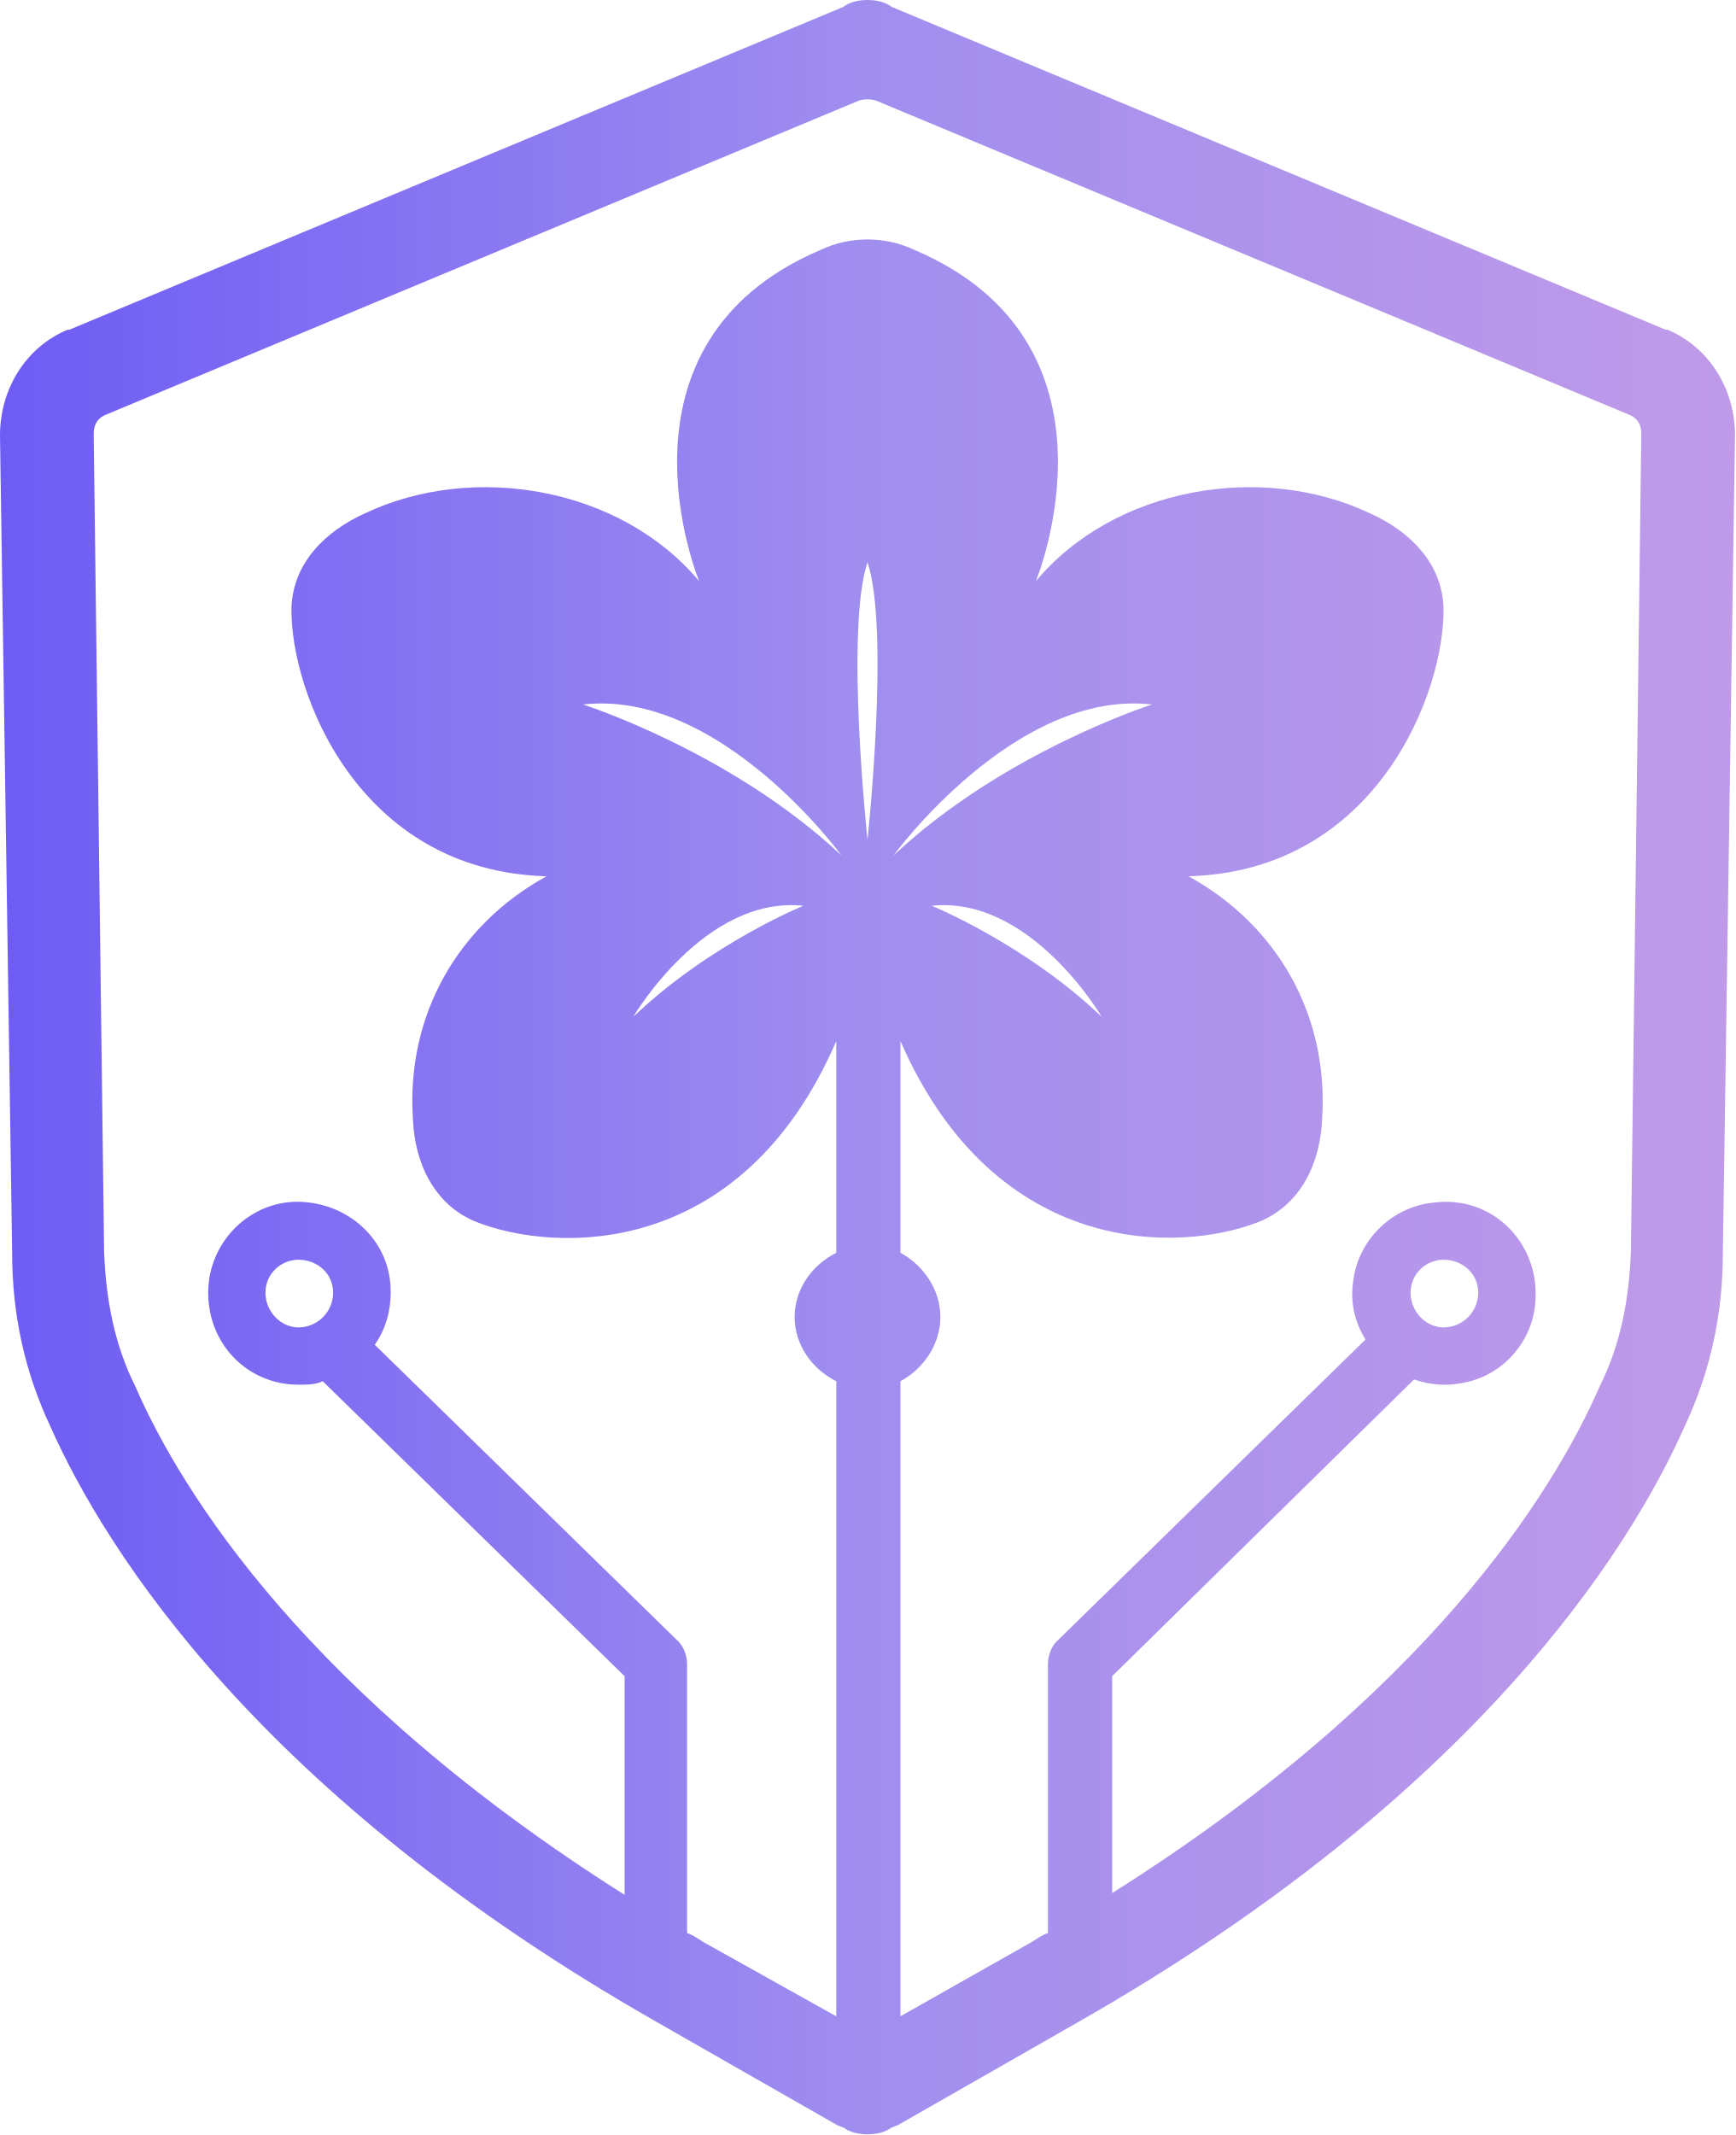
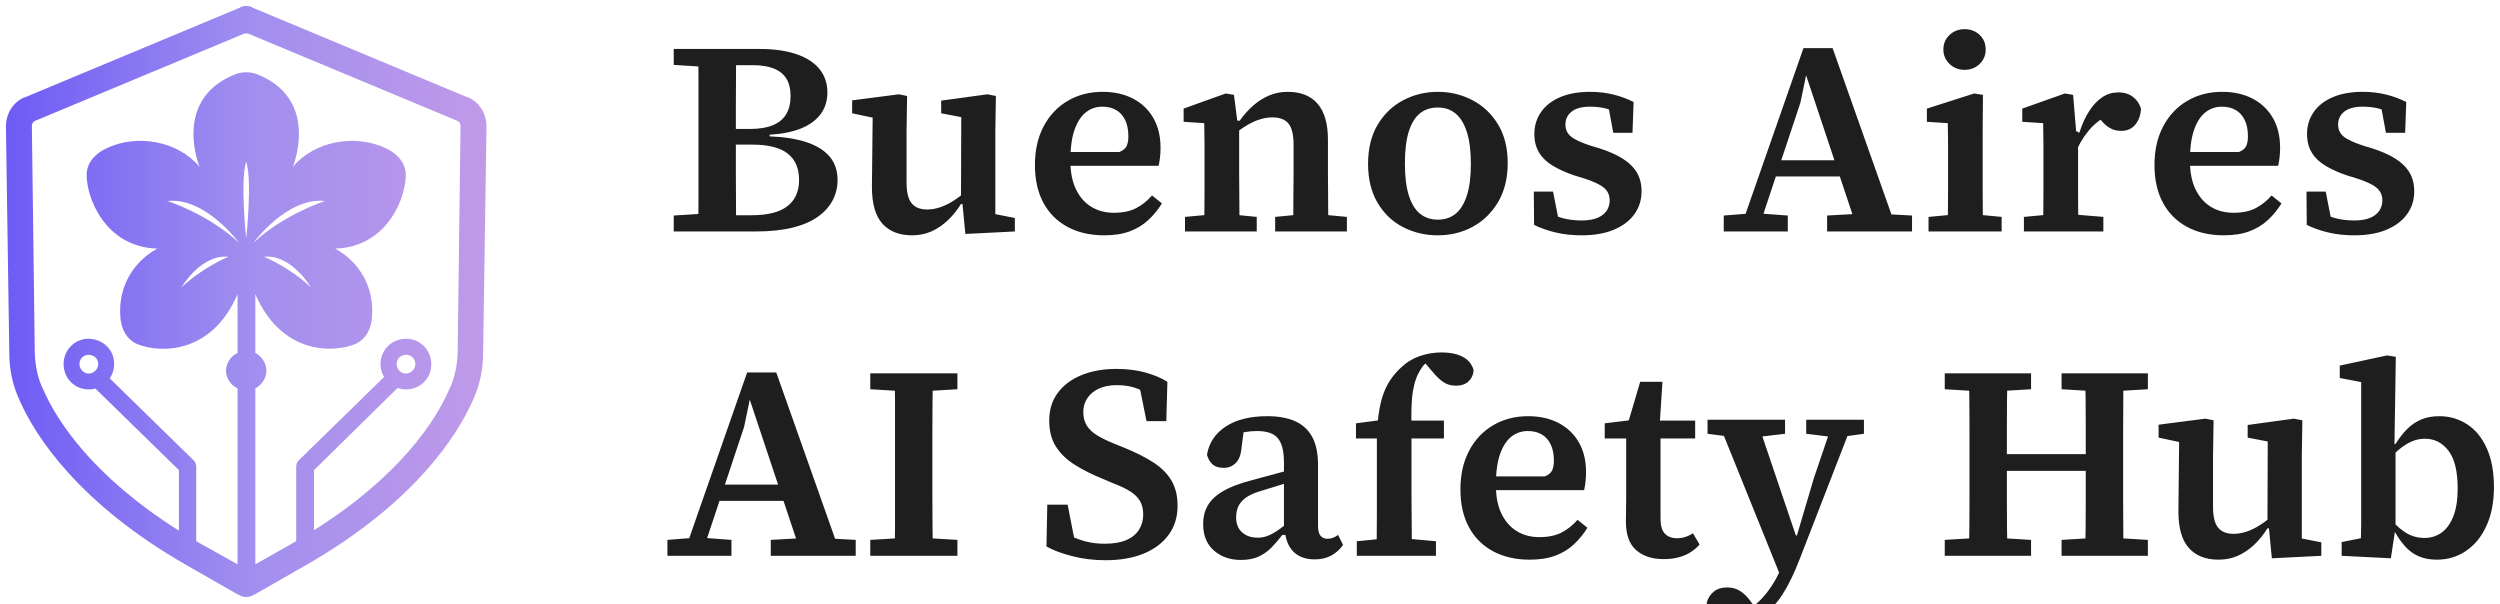
- <svg xmlns="http://www.w3.org/2000/svg" viewBox="0 0 1706 2098" version="1.1" xml:space="preserve" style="fill-rule:evenodd;clip-rule:evenodd;stroke-linejoin:round;stroke-miterlimit:2;">
-   <g transform="matrix(1,0,0,1,-2222.348,-413.7035)">
-     <g transform="matrix(4.166667,0,0,4.166667,0,0)">
-       <g transform="matrix(409.2274,0,0,-409.2274,533.3639,350.9641)">
-         <path d="M0.486,0.611L0.04,0.425C0.039,0.425 0.039,0.425 0.039,0.425C0.015,0.415 -0,0.391 0,0.364L0.007,-0.107C0.007,-0.142 0.014,-0.175 0.029,-0.207C0.061,-0.279 0.15,-0.42 0.378,-0.55L0.483,-0.61C0.484,-0.61 0.485,-0.611 0.486,-0.611C0.49,-0.614 0.495,-0.615 0.5,-0.615C0.5,-0.615 0.5,-0.615 0.5,-0.615C0.505,-0.615 0.51,-0.614 0.514,-0.611C0.515,-0.611 0.516,-0.61 0.517,-0.61L0.622,-0.55C0.85,-0.42 0.939,-0.279 0.971,-0.207C0.986,-0.175 0.993,-0.142 0.993,-0.107L1,0.364C1,0.391 0.985,0.415 0.961,0.425C0.961,0.425 0.961,0.425 0.96,0.425L0.514,0.611C0.51,0.614 0.505,0.615 0.5,0.615C0.5,0.615 0.5,0.615 0.5,0.615C0.495,0.615 0.49,0.614 0.486,0.611ZM0.078,-0.184C0.066,-0.16 0.061,-0.134 0.06,-0.106L0.054,0.365C0.054,0.37 0.056,0.374 0.061,0.376L0.495,0.557C0.498,0.558 0.502,0.558 0.505,0.557L0.939,0.376C0.944,0.374 0.946,0.37 0.946,0.365L0.94,-0.106C0.939,-0.134 0.934,-0.16 0.922,-0.184C0.895,-0.246 0.822,-0.362 0.641,-0.476L0.641,-0.351L0.815,-0.18C0.824,-0.183 0.833,-0.184 0.843,-0.182C0.866,-0.178 0.884,-0.158 0.885,-0.134C0.887,-0.101 0.86,-0.074 0.827,-0.078C0.803,-0.08 0.783,-0.099 0.78,-0.123C0.778,-0.136 0.781,-0.147 0.787,-0.157L0.609,-0.331C0.606,-0.334 0.604,-0.339 0.604,-0.344L0.604,-0.499C0.601,-0.5 0.598,-0.502 0.595,-0.504L0.519,-0.547L0.519,-0.181C0.532,-0.174 0.542,-0.16 0.542,-0.144C0.542,-0.128 0.532,-0.114 0.519,-0.107L0.519,0.015C0.574,-0.111 0.681,-0.107 0.726,-0.089C0.75,-0.079 0.761,-0.055 0.762,-0.03C0.766,0.03 0.736,0.082 0.685,0.11C0.794,0.113 0.833,0.217 0.832,0.265C0.831,0.291 0.812,0.309 0.79,0.319C0.727,0.349 0.642,0.334 0.597,0.28C0.597,0.28 0.654,0.417 0.527,0.471C0.51,0.479 0.49,0.479 0.473,0.471C0.346,0.417 0.403,0.28 0.403,0.28C0.358,0.334 0.273,0.349 0.21,0.319C0.188,0.309 0.169,0.291 0.168,0.265C0.167,0.217 0.206,0.113 0.315,0.11C0.264,0.082 0.234,0.03 0.238,-0.03C0.239,-0.055 0.25,-0.079 0.274,-0.089C0.319,-0.107 0.427,-0.112 0.482,0.015L0.482,-0.107C0.468,-0.114 0.458,-0.128 0.458,-0.144C0.458,-0.16 0.468,-0.174 0.482,-0.181L0.482,-0.547L0.405,-0.504C0.402,-0.502 0.399,-0.5 0.396,-0.499L0.396,-0.344C0.396,-0.339 0.394,-0.334 0.391,-0.331L0.216,-0.16C0.223,-0.15 0.226,-0.138 0.225,-0.125C0.223,-0.1 0.203,-0.081 0.178,-0.078C0.147,-0.074 0.12,-0.099 0.12,-0.13C0.12,-0.16 0.143,-0.183 0.172,-0.183C0.177,-0.183 0.182,-0.183 0.186,-0.181L0.36,-0.351L0.36,-0.477C0.178,-0.362 0.105,-0.246 0.078,-0.184ZM0.5,0.291C0.513,0.252 0.5,0.131 0.5,0.131C0.5,0.131 0.487,0.252 0.5,0.291ZM0.664,0.209C0.664,0.209 0.579,0.182 0.515,0.122C0.515,0.122 0.585,0.218 0.664,0.209ZM0.336,0.209C0.415,0.218 0.485,0.122 0.485,0.122C0.421,0.182 0.336,0.209 0.336,0.209ZM0.537,0.093C0.594,0.099 0.635,0.029 0.635,0.029C0.591,0.071 0.537,0.093 0.537,0.093ZM0.463,0.093C0.463,0.093 0.409,0.071 0.365,0.029C0.365,0.029 0.406,0.099 0.463,0.093ZM0.813,-0.13C0.813,-0.119 0.822,-0.111 0.832,-0.111C0.843,-0.111 0.852,-0.119 0.852,-0.13C0.852,-0.141 0.843,-0.15 0.832,-0.15C0.822,-0.15 0.813,-0.141 0.813,-0.13ZM0.153,-0.13C0.153,-0.119 0.162,-0.111 0.172,-0.111C0.183,-0.111 0.192,-0.119 0.192,-0.13C0.192,-0.141 0.183,-0.15 0.172,-0.15C0.162,-0.15 0.153,-0.141 0.153,-0.13Z" style="fill:url(#_Linear1);fill-rule:nonzero;" />
+ <svg xmlns="http://www.w3.org/2000/svg" viewBox="-1.0 -1.0 422.8 102.0">
+   <svg x="0" y="0" width="81.32" height="100" viewBox="0 0 1706 2098">
+     <g transform="matrix(1,0,0,1,-2222.348,-413.7035)">
+       <g transform="matrix(4.166667,0,0,4.166667,0,0)">
+         <g transform="matrix(409.2274,0,0,-409.2274,533.3639,350.9641)">
+           <path d="M0.486,0.611L0.04,0.425C0.039,0.425 0.039,0.425 0.039,0.425C0.015,0.415 -0,0.391 0,0.364L0.007,-0.107C0.007,-0.142 0.014,-0.175 0.029,-0.207C0.061,-0.279 0.15,-0.42 0.378,-0.55L0.483,-0.61C0.484,-0.61 0.485,-0.611 0.486,-0.611C0.49,-0.614 0.495,-0.615 0.5,-0.615C0.5,-0.615 0.5,-0.615 0.5,-0.615C0.505,-0.615 0.51,-0.614 0.514,-0.611C0.515,-0.611 0.516,-0.61 0.517,-0.61L0.622,-0.55C0.85,-0.42 0.939,-0.279 0.971,-0.207C0.986,-0.175 0.993,-0.142 0.993,-0.107L1,0.364C1,0.391 0.985,0.415 0.961,0.425C0.961,0.425 0.961,0.425 0.96,0.425L0.514,0.611C0.51,0.614 0.505,0.615 0.5,0.615C0.5,0.615 0.5,0.615 0.5,0.615C0.495,0.615 0.49,0.614 0.486,0.611ZM0.078,-0.184C0.066,-0.16 0.061,-0.134 0.06,-0.106L0.054,0.365C0.054,0.37 0.056,0.374 0.061,0.376L0.495,0.557C0.498,0.558 0.502,0.558 0.505,0.557L0.939,0.376C0.944,0.374 0.946,0.37 0.946,0.365L0.94,-0.106C0.939,-0.134 0.934,-0.16 0.922,-0.184C0.895,-0.246 0.822,-0.362 0.641,-0.476L0.641,-0.351L0.815,-0.18C0.824,-0.183 0.833,-0.184 0.843,-0.182C0.866,-0.178 0.884,-0.158 0.885,-0.134C0.887,-0.101 0.86,-0.074 0.827,-0.078C0.803,-0.08 0.783,-0.099 0.78,-0.123C0.778,-0.136 0.781,-0.147 0.787,-0.157L0.609,-0.331C0.606,-0.334 0.604,-0.339 0.604,-0.344L0.604,-0.499C0.601,-0.5 0.598,-0.502 0.595,-0.504L0.519,-0.547L0.519,-0.181C0.532,-0.174 0.542,-0.16 0.542,-0.144C0.542,-0.128 0.532,-0.114 0.519,-0.107L0.519,0.015C0.574,-0.111 0.681,-0.107 0.726,-0.089C0.75,-0.079 0.761,-0.055 0.762,-0.03C0.766,0.03 0.736,0.082 0.685,0.11C0.794,0.113 0.833,0.217 0.832,0.265C0.831,0.291 0.812,0.309 0.79,0.319C0.727,0.349 0.642,0.334 0.597,0.28C0.597,0.28 0.654,0.417 0.527,0.471C0.51,0.479 0.49,0.479 0.473,0.471C0.346,0.417 0.403,0.28 0.403,0.28C0.358,0.334 0.273,0.349 0.21,0.319C0.188,0.309 0.169,0.291 0.168,0.265C0.167,0.217 0.206,0.113 0.315,0.11C0.264,0.082 0.234,0.03 0.238,-0.03C0.239,-0.055 0.25,-0.079 0.274,-0.089C0.319,-0.107 0.427,-0.112 0.482,0.015L0.482,-0.107C0.468,-0.114 0.458,-0.128 0.458,-0.144C0.458,-0.16 0.468,-0.174 0.482,-0.181L0.482,-0.547L0.405,-0.504C0.402,-0.502 0.399,-0.5 0.396,-0.499L0.396,-0.344C0.396,-0.339 0.394,-0.334 0.391,-0.331L0.216,-0.16C0.223,-0.15 0.226,-0.138 0.225,-0.125C0.223,-0.1 0.203,-0.081 0.178,-0.078C0.147,-0.074 0.12,-0.099 0.12,-0.13C0.12,-0.16 0.143,-0.183 0.172,-0.183C0.177,-0.183 0.182,-0.183 0.186,-0.181L0.36,-0.351L0.36,-0.477C0.178,-0.362 0.105,-0.246 0.078,-0.184ZM0.5,0.291C0.513,0.252 0.5,0.131 0.5,0.131C0.5,0.131 0.487,0.252 0.5,0.291ZM0.664,0.209C0.664,0.209 0.579,0.182 0.515,0.122C0.515,0.122 0.585,0.218 0.664,0.209ZM0.336,0.209C0.415,0.218 0.485,0.122 0.485,0.122C0.421,0.182 0.336,0.209 0.336,0.209ZM0.537,0.093C0.594,0.099 0.635,0.029 0.635,0.029C0.591,0.071 0.537,0.093 0.537,0.093ZM0.463,0.093C0.463,0.093 0.409,0.071 0.365,0.029C0.365,0.029 0.406,0.099 0.463,0.093ZM0.813,-0.13C0.813,-0.119 0.822,-0.111 0.832,-0.111C0.843,-0.111 0.852,-0.119 0.852,-0.13C0.852,-0.141 0.843,-0.15 0.832,-0.15C0.822,-0.15 0.813,-0.141 0.813,-0.13ZM0.153,-0.13C0.153,-0.119 0.162,-0.111 0.172,-0.111C0.183,-0.111 0.192,-0.119 0.192,-0.13C0.192,-0.141 0.183,-0.15 0.172,-0.15C0.162,-0.15 0.153,-0.141 0.153,-0.13Z" style="fill:url(#_Linear1);fill-rule:nonzero;" />
+         </g>
      </g>
    </g>
-   </g>
-   <defs>
-     <linearGradient id="_Linear1" x1="0" y1="0" x2="1" y2="0" gradientUnits="userSpaceOnUse" gradientTransform="matrix(1,0,0,-1,0,-0.000068)">
-       <stop offset="0" style="stop-color:rgb(109,91,245);stop-opacity:1" />
-       <stop offset="0.5" style="stop-color:rgb(160,142,239);stop-opacity:1" />
-       <stop offset="1" style="stop-color:rgb(192,154,232);stop-opacity:1" />
-       <stop offset="1" style="stop-color:rgb(192,154,232);stop-opacity:1" />
-     </linearGradient>
-   </defs>
+     <defs>
+       <linearGradient id="_Linear1" x1="0" y1="0" x2="1" y2="0" gradientUnits="userSpaceOnUse" gradientTransform="matrix(1,0,0,-1,0,-0.000068)">
+         <stop offset="0" style="stop-color:rgb(109,91,245);stop-opacity:1" />
+         <stop offset="0.5" style="stop-color:rgb(160,142,239);stop-opacity:1" />
+         <stop offset="1" style="stop-color:rgb(192,154,232);stop-opacity:1" />
+         <stop offset="1" style="stop-color:rgb(192,154,232);stop-opacity:1" />
+       </linearGradient>
+     </defs>
+   </svg>
+   <path d="M112.943 38.146V35.45L118.846 35.078H119.497V38.146ZM117.08 38.146Q117.126 35.775 117.126 33.404Q117.126 31.034 117.126 28.639Q117.126 26.245 117.126 23.875V21.55Q117.126 19.133 117.126 16.762Q117.126 14.391 117.126 12.021Q117.126 9.65 117.08 7.279H123.495Q123.495 9.603 123.472 11.997Q123.449 14.391 123.449 16.762Q123.449 19.133 123.449 21.55V23.642Q123.449 26.106 123.449 28.546Q123.449 30.987 123.472 33.358Q123.495 35.729 123.495 38.146ZM121.078 38.146V35.403H126.098Q130.189 35.403 132.165 33.869Q134.14 32.335 134.14 29.453Q134.14 26.478 132.211 24.967Q130.282 23.456 126.145 23.456H120.613V20.806H125.866Q128.19 20.806 129.701 20.179Q131.212 19.551 131.956 18.319Q132.699 17.088 132.699 15.275Q132.699 13.415 131.979 12.276Q131.258 11.137 129.84 10.579Q128.423 10.022 126.284 10.022H121.078V7.279H127.446Q131.119 7.279 133.699 8.162Q136.279 9.045 137.604 10.696Q138.929 12.346 138.929 14.624Q138.929 16.762 137.79 18.296Q136.651 19.83 134.489 20.714Q132.327 21.597 129.166 21.783V22.062Q132.885 22.201 135.442 23.061Q137.999 23.921 139.324 25.502Q140.649 27.082 140.649 29.453Q140.649 31.266 139.835 32.846Q139.021 34.427 137.348 35.636Q135.674 36.844 133.048 37.495Q130.421 38.146 126.749 38.146ZM112.943 9.975V7.279H119.497V10.347H118.846ZM153.246 38.797Q149.992 38.797 148.226 36.821Q146.459 34.845 146.459 30.615L146.599 17.413L148.133 19.226L143.112 18.157V15.972L151.015 14.949L152.41 15.228L152.317 21.178V29.871Q152.317 32.335 153.177 33.381Q154.037 34.427 155.803 34.427Q156.919 34.427 158.058 34.032Q159.197 33.637 160.312 32.916Q161.428 32.196 162.497 31.219L162.916 33.497H161.521Q160.545 35.078 159.29 36.263Q158.034 37.449 156.547 38.123Q155.059 38.797 153.246 38.797ZM162.265 38.564 161.753 33.265 161.521 33.218 161.567 18.808 158.174 18.157V16.018L165.984 14.949L167.425 15.228L167.332 21.178V35.217L170.632 35.868V38.146ZM185.74 38.797Q182.161 38.797 179.511 37.356Q176.861 35.915 175.444 33.265Q174.026 30.615 174.026 26.896Q174.026 23.177 175.49 20.388Q176.954 17.599 179.558 16.065Q182.161 14.531 185.461 14.531Q188.437 14.531 190.645 15.693Q192.853 16.855 194.061 18.97Q195.27 21.085 195.27 23.968Q195.27 24.897 195.177 25.664Q195.084 26.431 194.945 27.036H177.605V24.711H188.297Q189.227 24.339 189.529 23.712Q189.831 23.084 189.831 22.062Q189.831 20.435 189.297 19.319Q188.762 18.203 187.786 17.622Q186.81 17.041 185.415 17.041Q183.881 17.041 182.672 17.971Q181.464 18.901 180.743 20.899Q180.023 22.898 180.023 26.199Q180.023 29.081 180.976 31.034Q181.929 32.986 183.579 33.985Q185.229 34.985 187.367 34.985Q189.645 34.985 191.156 34.195Q192.667 33.404 193.829 32.056L195.503 33.404Q194.526 34.985 193.201 36.217Q191.877 37.449 190.064 38.123Q188.251 38.797 185.74 38.797ZM199.407 38.146V35.682L204.428 35.217H206.845L211.54 35.682V38.146ZM202.661 38.146Q202.661 36.751 202.685 35.031Q202.708 33.311 202.708 31.498Q202.708 29.685 202.708 28.151V25.641Q202.708 24.479 202.708 23.526Q202.708 22.573 202.685 21.666Q202.661 20.76 202.661 19.83L199.175 19.598V17.366L206.287 14.81L207.682 15.042L208.333 20.063L208.565 20.109V28.151Q208.565 29.685 208.589 31.498Q208.612 33.311 208.612 35.031Q208.612 36.751 208.658 38.146ZM214.655 38.146V35.682L219.443 35.217H221.86L226.788 35.682V38.146ZM217.677 38.146Q217.723 36.751 217.723 35.031Q217.723 33.311 217.746 31.522Q217.77 29.732 217.77 28.151V23.503Q217.77 20.946 216.91 19.9Q216.05 18.854 214.19 18.854Q213.121 18.854 212.029 19.203Q210.936 19.551 209.82 20.225Q208.705 20.899 207.543 21.876L207.357 19.412H208.658Q209.681 17.971 210.913 16.878Q212.145 15.786 213.609 15.158Q215.073 14.531 216.793 14.531Q220.094 14.531 221.837 16.553Q223.58 18.575 223.58 22.619V28.151Q223.58 29.732 223.604 31.522Q223.627 33.311 223.627 35.031Q223.627 36.751 223.673 38.146ZM242.175 38.797Q238.967 38.797 236.271 37.402Q233.575 36.008 231.971 33.288Q230.367 30.569 230.367 26.71Q230.367 22.805 231.994 20.086Q233.621 17.366 236.318 15.949Q239.014 14.531 242.175 14.531Q245.29 14.531 247.986 15.925Q250.682 17.32 252.332 20.016Q253.983 22.712 253.983 26.571Q253.983 30.429 252.356 33.172Q250.729 35.915 248.056 37.356Q245.383 38.797 242.175 38.797ZM242.175 36.147Q243.941 36.147 245.173 35.148Q246.405 34.148 247.079 32.056Q247.753 29.964 247.753 26.71Q247.753 23.456 247.079 21.341Q246.405 19.226 245.173 18.203Q243.941 17.181 242.175 17.181Q240.362 17.181 239.13 18.18Q237.898 19.179 237.247 21.271Q236.597 23.363 236.597 26.617Q236.597 29.918 237.247 32.01Q237.898 34.102 239.13 35.124Q240.362 36.147 242.175 36.147ZM266.487 38.797Q264.07 38.797 262.048 38.309Q260.026 37.821 258.445 37.03L258.399 31.405H261.653L262.769 37.077L260.491 37.123V34.799Q261.699 35.45 263.187 35.868Q264.674 36.286 266.487 36.286Q268.114 36.286 269.16 35.845Q270.206 35.403 270.718 34.636Q271.229 33.869 271.229 32.893Q271.229 31.545 270.23 30.731Q269.23 29.918 266.906 29.174L265.232 28.663Q263.187 27.965 261.653 27.059Q260.119 26.152 259.305 24.828Q258.492 23.503 258.492 21.643Q258.492 19.598 259.607 17.971Q260.723 16.344 262.838 15.437Q264.953 14.531 267.929 14.531Q270.02 14.531 271.88 14.996Q273.739 15.461 275.273 16.251L275.087 21.457H271.833L270.857 16.158H272.856V18.296Q271.74 17.645 270.555 17.343Q269.37 17.041 267.929 17.041Q265.837 17.041 264.791 17.878Q263.745 18.715 263.745 20.063Q263.745 21.318 264.674 22.085Q265.604 22.852 268.021 23.642L269.416 24.061Q271.787 24.804 273.391 25.804Q274.994 26.803 275.808 28.151Q276.621 29.499 276.621 31.359Q276.621 33.544 275.413 35.217Q274.204 36.891 271.95 37.844Q269.695 38.797 266.487 38.797ZM290.521 38.146V35.45L295.309 35.078H296.285L301.352 35.45V38.146ZM293.171 38.146 304.002 7.139H308.93L319.9 38.146H313.253L304.42 11.649H304.467L303.491 16.344L296.239 38.146ZM298.377 28.849V26.106H312.649V28.849ZM308 38.146V35.45L313.904 35.124H316.367L322.364 35.45V38.146ZM325.153 38.146V35.682L330.127 35.217H332.591L337.519 35.682V38.146ZM328.407 38.146Q328.407 36.751 328.431 35.031Q328.454 33.311 328.454 31.498Q328.454 29.685 328.454 28.151V25.734Q328.454 24.061 328.454 22.666Q328.454 21.271 328.407 19.83L324.874 19.598V17.366L332.87 14.81L334.358 15.042L334.311 21.132V28.151Q334.311 29.685 334.311 31.498Q334.311 33.311 334.334 35.031Q334.358 36.751 334.358 38.146ZM331.243 10.812Q329.756 10.812 328.71 9.812Q327.664 8.813 327.664 7.372Q327.664 5.884 328.71 4.908Q329.756 3.932 331.243 3.932Q332.777 3.932 333.8 4.908Q334.823 5.884 334.823 7.372Q334.823 8.813 333.8 9.812Q332.777 10.812 331.243 10.812ZM341.284 38.146V35.682L346.305 35.217H349.094L354.719 35.682V38.146ZM344.538 38.146Q344.538 36.751 344.561 35.031Q344.585 33.311 344.585 31.498Q344.585 29.685 344.585 28.151V25.641Q344.585 24.479 344.585 23.526Q344.585 22.573 344.561 21.666Q344.538 20.76 344.538 19.83L341.005 19.598V17.366L348.211 14.81L349.605 15.042L350.117 21.225L350.442 21.271V28.151Q350.442 29.685 350.442 31.498Q350.442 33.311 350.465 35.031Q350.489 36.751 350.489 38.146ZM349.884 25.176 349.326 21.411H350.674Q351.372 19.226 352.371 17.715Q353.371 16.204 354.579 15.414Q355.788 14.624 357.276 14.624Q358.763 14.624 359.763 15.414Q360.762 16.204 361.087 17.413Q360.994 18.994 360.134 20.063Q359.274 21.132 357.74 21.132Q356.671 21.132 355.858 20.667Q355.044 20.202 354.393 19.412L353.371 18.343L355.741 18.389Q353.65 19.365 352.185 21.155Q350.721 22.945 349.884 25.176ZM375.08 38.797Q371.5 38.797 368.851 37.356Q366.201 35.915 364.783 33.265Q363.365 30.615 363.365 26.896Q363.365 23.177 364.83 20.388Q366.294 17.599 368.897 16.065Q371.5 14.531 374.801 14.531Q377.776 14.531 379.984 15.693Q382.192 16.855 383.401 18.97Q384.61 21.085 384.61 23.968Q384.61 24.897 384.517 25.664Q384.424 26.431 384.284 27.036H366.945V24.711H377.637Q378.566 24.339 378.869 23.712Q379.171 23.084 379.171 22.062Q379.171 20.435 378.636 19.319Q378.101 18.203 377.125 17.622Q376.149 17.041 374.754 17.041Q373.22 17.041 372.012 17.971Q370.803 18.901 370.083 20.899Q369.362 22.898 369.362 26.199Q369.362 29.081 370.315 31.034Q371.268 32.986 372.918 33.985Q374.569 34.985 376.707 34.985Q378.985 34.985 380.496 34.195Q382.006 33.404 383.169 32.056L384.842 33.404Q383.866 34.985 382.541 36.217Q381.216 37.449 379.403 38.123Q377.59 38.797 375.08 38.797ZM397.161 38.797Q394.744 38.797 392.721 38.309Q390.699 37.821 389.119 37.03L389.072 31.405H392.326L393.442 37.077L391.164 37.123V34.799Q392.373 35.45 393.86 35.868Q395.348 36.286 397.161 36.286Q398.788 36.286 399.834 35.845Q400.88 35.403 401.391 34.636Q401.903 33.869 401.903 32.893Q401.903 31.545 400.903 30.731Q399.904 29.918 397.579 29.174L395.906 28.663Q393.86 27.965 392.326 27.059Q390.792 26.152 389.979 24.828Q389.165 23.503 389.165 21.643Q389.165 19.598 390.281 17.971Q391.397 16.344 393.512 15.437Q395.627 14.531 398.602 14.531Q400.694 14.531 402.553 14.996Q404.413 15.461 405.947 16.251L405.761 21.457H402.507L401.531 16.158H403.53V18.296Q402.414 17.645 401.229 17.343Q400.043 17.041 398.602 17.041Q396.51 17.041 395.464 17.878Q394.418 18.715 394.418 20.063Q394.418 21.318 395.348 22.085Q396.278 22.852 398.695 23.642L400.09 24.061Q402.46 24.804 404.064 25.804Q405.668 26.803 406.481 28.151Q407.295 29.499 407.295 31.359Q407.295 33.544 406.086 35.217Q404.878 36.891 402.623 37.844Q400.369 38.797 397.161 38.797Z" fill="#1e1e1e" />
+   <path d="M111.873 93.0V90.304L116.661 89.932H117.638L122.705 90.304V93.0ZM114.523 93.0 125.354 61.994H130.282L141.253 93.0H134.605L125.773 66.503H125.819L124.843 71.198L117.591 93.0ZM119.73 83.703V80.96H134.001V83.703ZM129.352 93.0V90.304L135.256 89.978H137.72L143.717 90.304V93.0ZM146.18 93.0V90.304L152.456 89.932H154.641L160.917 90.304V93.0ZM150.318 93.0Q150.364 90.629 150.364 88.282Q150.364 85.934 150.364 83.54Q150.364 81.146 150.364 78.775V76.358Q150.364 73.987 150.364 71.616Q150.364 69.245 150.364 66.875Q150.364 64.504 150.318 62.133H156.779Q156.733 64.457 156.71 66.828Q156.686 69.199 156.686 71.57Q156.686 73.941 156.686 76.358V78.729Q156.686 81.099 156.686 83.494Q156.686 85.888 156.71 88.258Q156.733 90.629 156.779 93.0ZM146.18 64.829V62.133H160.917V64.829L154.641 65.201H152.456ZM185.973 93.744Q182.951 93.744 180.278 93.046Q177.605 92.349 175.978 91.419L176.118 84.354H179.558L180.952 91.466L177.791 90.862V88.305Q179.046 89.142 180.278 89.723Q181.51 90.304 182.858 90.629Q184.206 90.955 185.833 90.955Q188.065 90.955 189.506 90.327Q190.947 89.699 191.644 88.561Q192.341 87.422 192.341 86.027Q192.341 84.679 191.807 83.749Q191.272 82.819 190.133 82.099Q188.994 81.378 187.135 80.681L185.508 79.984Q182.858 78.915 180.813 77.636Q178.767 76.358 177.605 74.568Q176.443 72.778 176.443 70.129Q176.443 67.339 177.931 65.387Q179.418 63.435 181.975 62.412Q184.532 61.389 187.786 61.389Q190.621 61.389 192.853 62.04Q195.084 62.691 196.432 63.574L196.246 70.222H192.899L191.505 63.342L194.712 64.085V66.642Q193.085 65.434 191.505 64.783Q189.924 64.132 187.879 64.132Q186.112 64.132 184.857 64.713Q183.602 65.294 182.905 66.317Q182.207 67.339 182.207 68.688Q182.207 69.989 182.765 70.919Q183.323 71.849 184.462 72.569Q185.601 73.29 187.321 73.987L189.041 74.684Q191.923 75.846 193.969 77.148Q196.014 78.45 197.083 80.216Q198.152 81.983 198.152 84.539Q198.152 87.375 196.641 89.444Q195.131 91.512 192.411 92.628Q189.692 93.744 185.973 93.744ZM208.844 93.697Q206.148 93.697 204.312 92.117Q202.476 90.536 202.476 87.608Q202.476 85.888 203.243 84.516Q204.01 83.145 205.823 82.076Q207.636 81.006 210.704 80.216Q212.005 79.844 213.26 79.519Q214.516 79.194 215.771 78.845Q217.026 78.496 218.281 78.217V80.17Q216.747 80.635 215.19 81.123Q213.632 81.611 212.098 82.076Q210.518 82.541 209.634 83.215Q208.751 83.889 208.403 84.702Q208.054 85.516 208.054 86.492Q208.054 88.119 209.053 89.025Q210.053 89.932 211.726 89.932Q212.656 89.932 213.493 89.583Q214.33 89.235 215.259 88.584Q216.189 87.933 217.444 86.91L217.723 89.467H215.864Q214.98 90.629 214.051 91.582Q213.121 92.535 211.889 93.116Q210.657 93.697 208.844 93.697ZM221.349 93.604Q219.071 93.604 217.77 92.326Q216.468 91.048 216.282 88.63L216.143 88.537V77.241Q216.143 75.196 215.654 74.034Q215.166 72.871 214.167 72.383Q213.167 71.895 211.633 71.895Q210.518 71.895 209.472 72.081Q208.426 72.267 207.31 72.685L209.495 70.686L208.984 74.591Q208.844 76.451 208.007 77.288Q207.171 78.124 205.962 78.124Q204.707 78.124 204.033 77.497Q203.359 76.869 203.126 75.893Q203.638 72.871 206.311 71.128Q208.984 69.385 213.307 69.385Q216.096 69.385 218.002 70.222Q219.908 71.058 220.907 72.871Q221.907 74.684 221.907 77.659V87.979Q221.907 89.095 222.325 89.606Q222.744 90.118 223.534 90.118Q224.045 90.118 224.487 89.932Q224.929 89.746 225.3 89.467L226.137 91.141Q225.393 92.256 224.185 92.93Q222.976 93.604 221.349 93.604ZM228.461 93.0V90.536L233.203 90.071H236.69L241.85 90.536V93.0ZM231.809 93.0Q231.809 91.326 231.832 89.653Q231.855 87.979 231.855 86.306Q231.855 84.632 231.855 83.005V73.15H228.322V70.594L233.621 69.896L231.901 71.291L231.994 70.408Q232.227 67.99 232.738 66.294Q233.25 64.597 234.063 63.365Q234.877 62.133 235.946 61.157Q237.294 59.855 239.084 59.228Q240.873 58.6 242.826 58.6Q244.918 58.6 246.336 59.321Q247.753 60.041 248.218 61.575Q248.172 62.691 247.405 63.458Q246.638 64.225 245.197 64.225Q243.988 64.225 243.105 63.621Q242.221 63.016 241.292 61.901L239.665 59.995L240.409 60.181H240.501L241.106 59.995Q240.548 60.134 240.153 60.413Q239.758 60.692 239.386 61.296Q238.874 62.04 238.526 62.946Q238.177 63.853 237.968 65.062Q237.759 66.27 237.712 67.897Q237.666 69.524 237.712 71.709V83.005Q237.712 84.632 237.736 86.306Q237.759 87.979 237.759 89.653Q237.759 91.326 237.805 93.0ZM235.109 73.15V70.129H243.198V73.15ZM257.701 93.651Q254.122 93.651 251.472 92.21Q248.823 90.769 247.405 88.119Q245.987 85.469 245.987 81.75Q245.987 78.031 247.451 75.242Q248.916 72.453 251.519 70.919Q254.122 69.385 257.423 69.385Q260.398 69.385 262.606 70.547Q264.814 71.709 266.023 73.824Q267.231 75.939 267.231 78.822Q267.231 79.751 267.138 80.518Q267.045 81.285 266.906 81.89H249.566V79.565H260.258Q261.188 79.194 261.49 78.566Q261.792 77.938 261.792 76.916Q261.792 75.289 261.258 74.173Q260.723 73.057 259.747 72.476Q258.771 71.895 257.376 71.895Q255.842 71.895 254.633 72.825Q253.425 73.755 252.704 75.754Q251.984 77.752 251.984 81.053Q251.984 83.935 252.937 85.888Q253.89 87.84 255.54 88.839Q257.19 89.839 259.329 89.839Q261.606 89.839 263.117 89.049Q264.628 88.258 265.79 86.91L267.464 88.258Q266.487 89.839 265.163 91.071Q263.838 92.303 262.025 92.977Q260.212 93.651 257.701 93.651ZM276.993 73.15V70.129H285.686V73.15ZM280.34 93.558Q277.458 93.558 275.715 92.047Q273.972 90.536 273.972 87.189Q273.972 86.213 273.995 85.26Q274.018 84.307 274.018 83.191V73.15H270.392V70.594L276.11 69.896L274.065 71.43L276.389 63.574H280.154L279.643 71.477L279.829 71.942V86.724Q279.829 88.491 280.573 89.258Q281.317 90.025 282.618 90.025Q283.409 90.025 284.083 89.792Q284.757 89.56 285.314 89.188L286.43 91.094Q285.919 91.698 285.082 92.279Q284.245 92.861 283.06 93.209Q281.874 93.558 280.34 93.558ZM292.752 104.157Q291.311 104.157 290.196 103.715Q289.08 103.274 288.429 102.553Q287.778 101.832 287.639 100.949Q287.964 99.741 288.847 99.043Q289.731 98.346 291.079 98.346Q292.287 98.346 293.217 98.904Q294.147 99.462 294.937 100.531L296.146 102.158L294.658 102.39L294.984 101.925Q296.146 101.135 297.145 100.019Q298.145 98.904 299.005 97.486Q299.865 96.068 300.516 94.395L301.492 92.024L302.236 91.791L305.769 79.844L309.116 69.989H312.509L303.305 93.697Q301.957 97.184 300.469 99.508Q298.981 101.832 297.122 102.995Q295.263 104.157 292.752 104.157ZM300.237 96.719 289.452 69.989H296.099L302.7 89.514L303.816 89.978ZM287.778 72.36V69.989H300.887V72.36L295.774 72.964H292.427ZM304.467 72.36V69.989H314.229V72.36L310.231 72.918H308.976ZM327.896 93.0V90.304L334.079 89.932H336.264L342.493 90.304V93.0ZM331.987 93.0Q332.033 90.629 332.057 88.282Q332.08 85.934 332.08 83.54Q332.08 81.146 332.08 78.775V76.358Q332.08 73.987 332.08 71.616Q332.08 69.245 332.057 66.875Q332.033 64.504 331.987 62.133H338.495Q338.449 64.504 338.425 66.898Q338.402 69.292 338.402 71.686Q338.402 74.08 338.402 76.497V78.124Q338.402 80.728 338.402 83.215Q338.402 85.702 338.425 88.119Q338.449 90.536 338.495 93.0ZM335.427 78.636V75.8H354.719V78.636ZM347.653 93.0V90.304L353.836 89.932H356.02L362.25 90.304V93.0ZM351.651 93.0Q351.697 90.583 351.72 88.165Q351.744 85.748 351.744 83.238Q351.744 80.728 351.744 78.124V76.497Q351.744 74.126 351.744 71.709Q351.744 69.292 351.72 66.898Q351.697 64.504 351.651 62.133H358.112Q358.112 64.457 358.089 66.828Q358.066 69.199 358.066 71.57Q358.066 73.941 358.066 76.358V78.775Q358.066 81.099 358.066 83.494Q358.066 85.888 358.089 88.258Q358.112 90.629 358.112 93.0ZM327.896 64.829V62.133H342.493V64.829L336.264 65.201H334.079ZM347.653 64.829V62.133H362.25V64.829L356.02 65.201H353.836ZM374.197 93.651Q370.943 93.651 369.176 91.675Q367.41 89.699 367.41 85.469L367.549 72.267L369.083 74.08L364.063 73.011V70.826L371.965 69.803L373.36 70.082L373.267 76.032V84.725Q373.267 87.189 374.127 88.235Q374.987 89.281 376.753 89.281Q377.869 89.281 379.008 88.886Q380.147 88.491 381.263 87.77Q382.378 87.05 383.447 86.074L383.866 88.351H382.471Q381.495 89.932 380.24 91.117Q378.985 92.303 377.497 92.977Q376.01 93.651 374.197 93.651ZM383.215 93.418 382.704 88.119 382.471 88.072 382.518 73.662 379.124 73.011V70.872L386.934 69.803L388.375 70.082L388.282 76.032V90.071L391.583 90.722V93.0ZM395.023 93.0V90.676L398.277 90.025Q398.323 88.863 398.323 87.654Q398.323 86.445 398.323 85.26Q398.323 84.075 398.323 83.005V63.621L394.697 62.923V60.831L402.693 59.111L404.18 59.344L404.087 65.48L403.948 74.08L404.134 74.405V88.77L404.041 88.816L403.344 93.418ZM411.153 93.651Q409.387 93.651 408.085 93.093Q406.784 92.535 405.807 91.466Q404.831 90.397 403.994 88.909H402.228L402.414 85.795Q404.087 87.886 405.621 88.932Q407.156 89.978 409.015 89.978Q410.642 89.978 411.897 89.095Q413.152 88.212 413.896 86.352Q414.64 84.493 414.64 81.611Q414.64 77.241 413.083 75.219Q411.525 73.197 409.108 73.197Q407.899 73.197 406.807 73.685Q405.714 74.173 404.622 75.103Q403.53 76.032 402.367 77.381L402.135 74.08H404.134Q405.064 72.592 406.11 71.546Q407.156 70.501 408.48 69.943Q409.805 69.385 411.525 69.385Q414.129 69.385 416.244 70.756Q418.359 72.128 419.567 74.824Q420.776 77.52 420.776 81.378Q420.776 85.19 419.498 87.956Q418.219 90.722 416.034 92.186Q413.85 93.651 411.153 93.651Z" fill="#1e1e1e" />
</svg>
